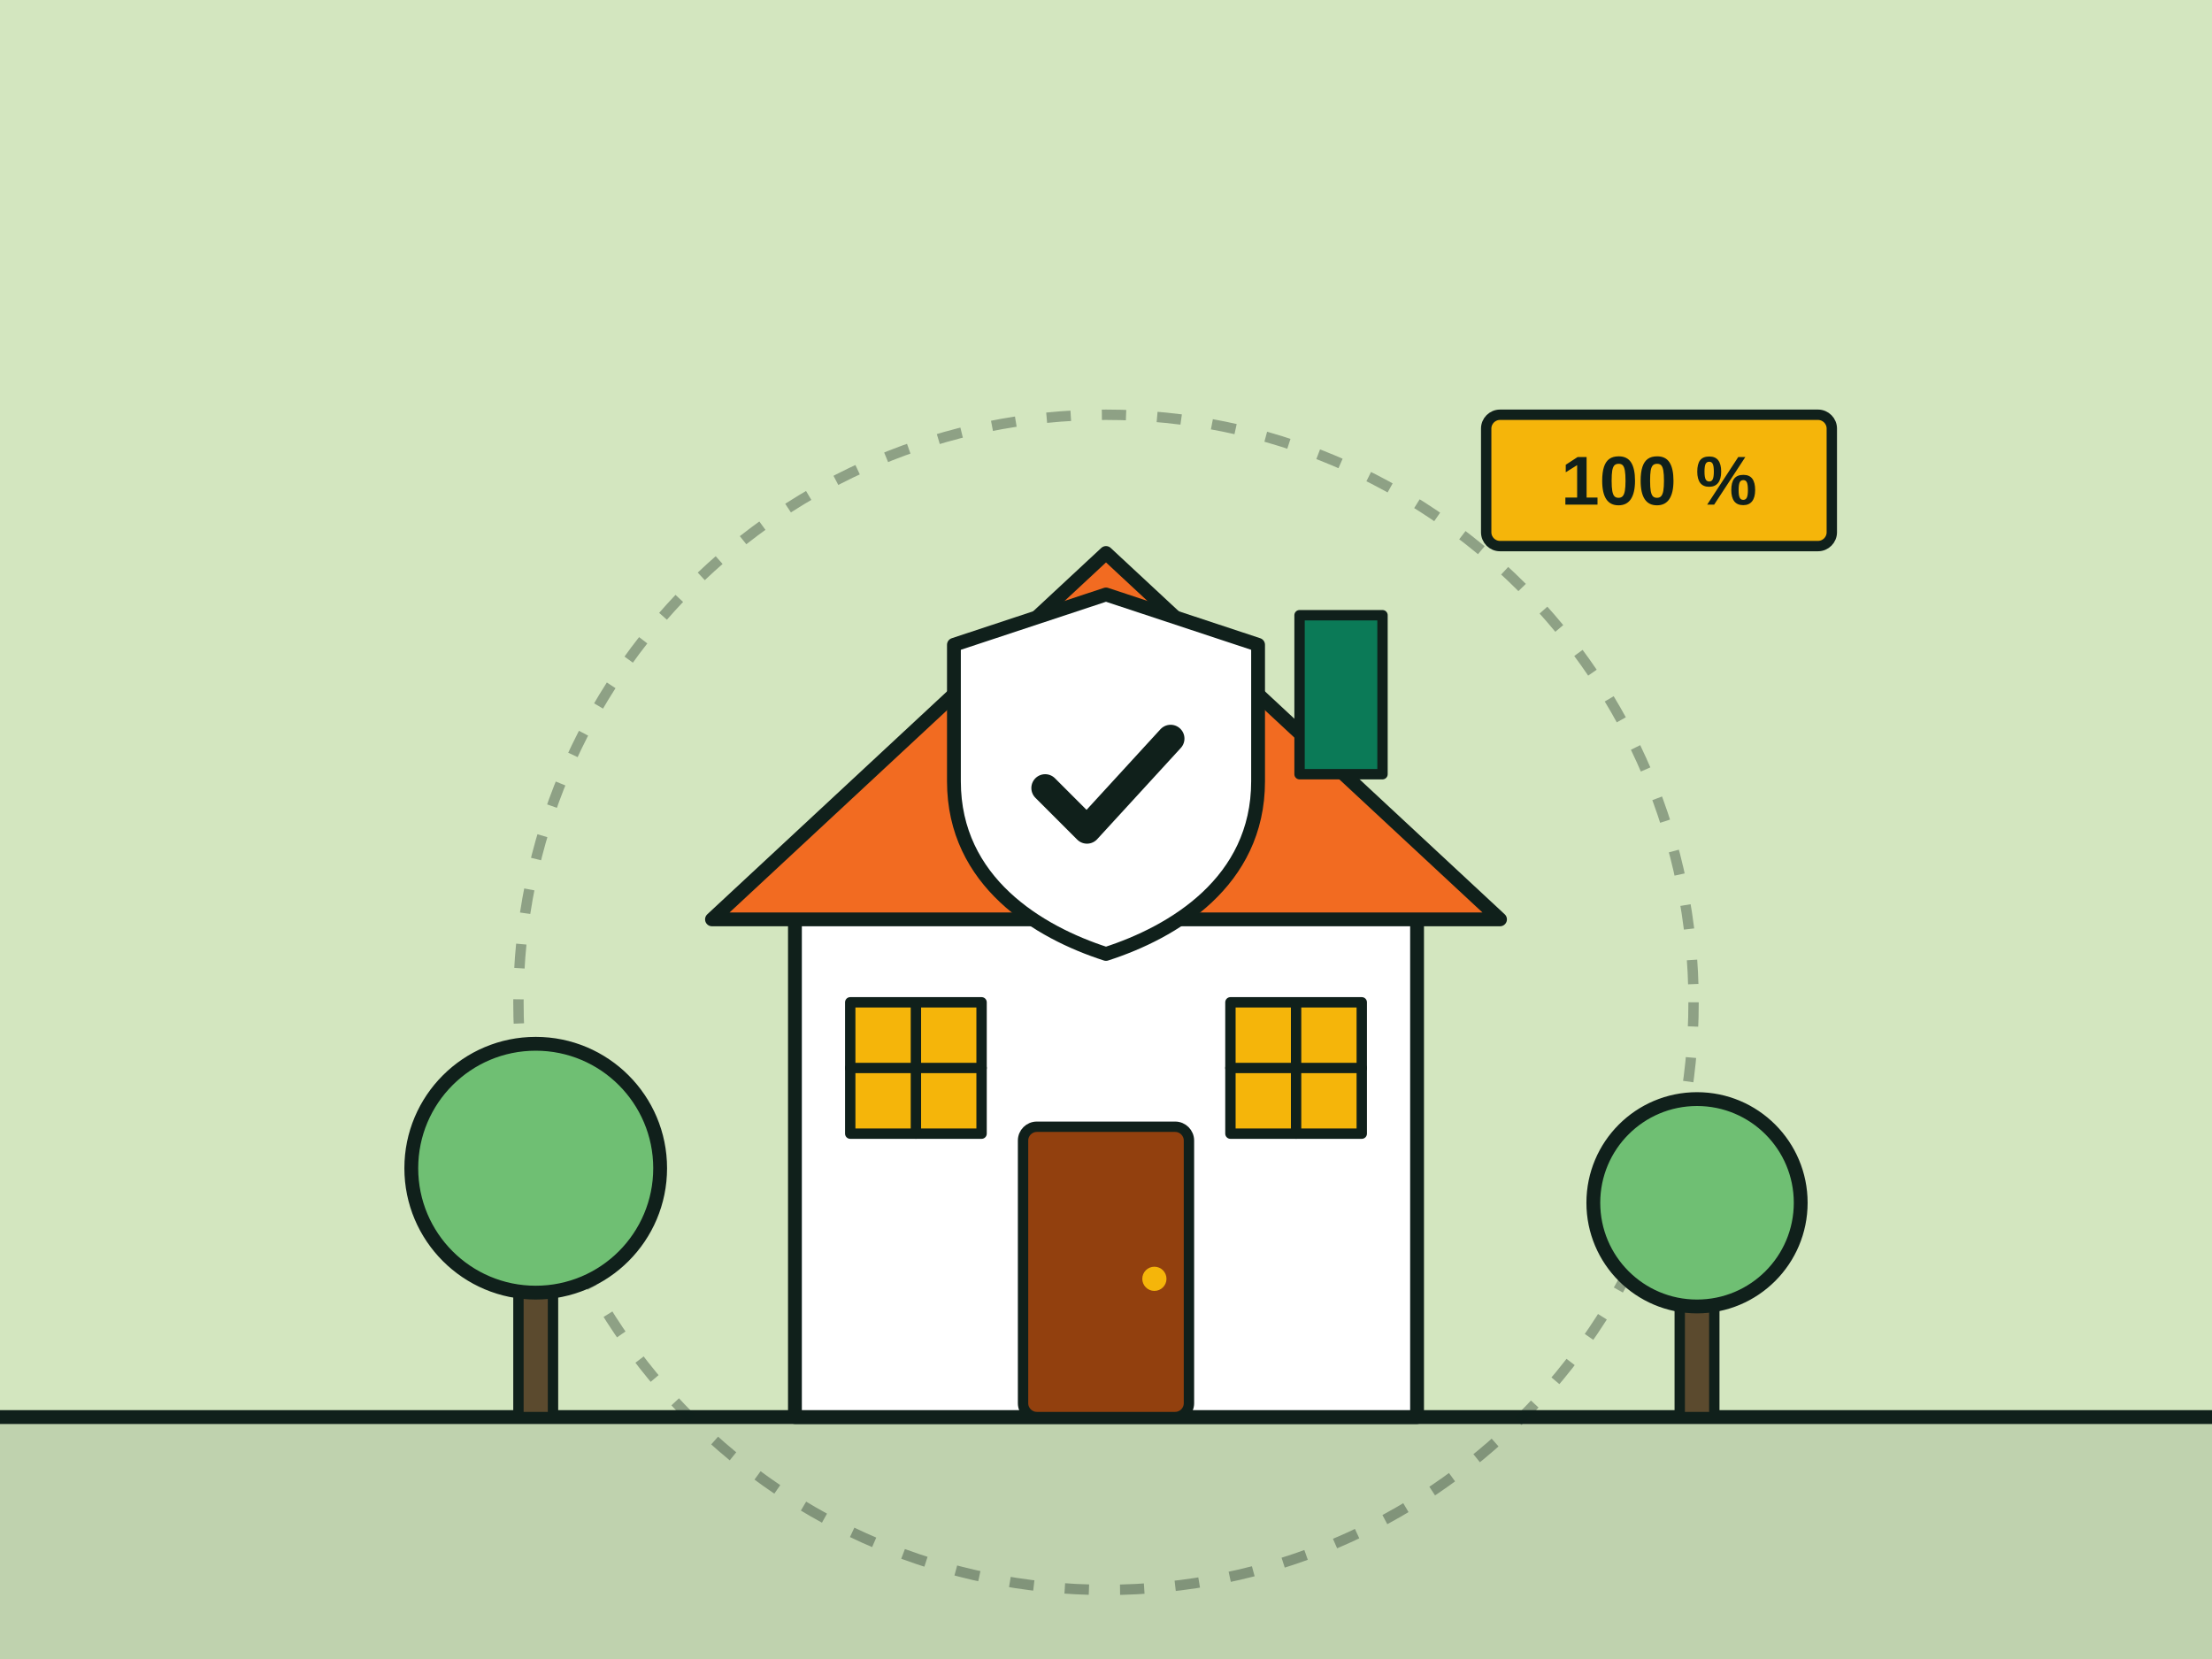
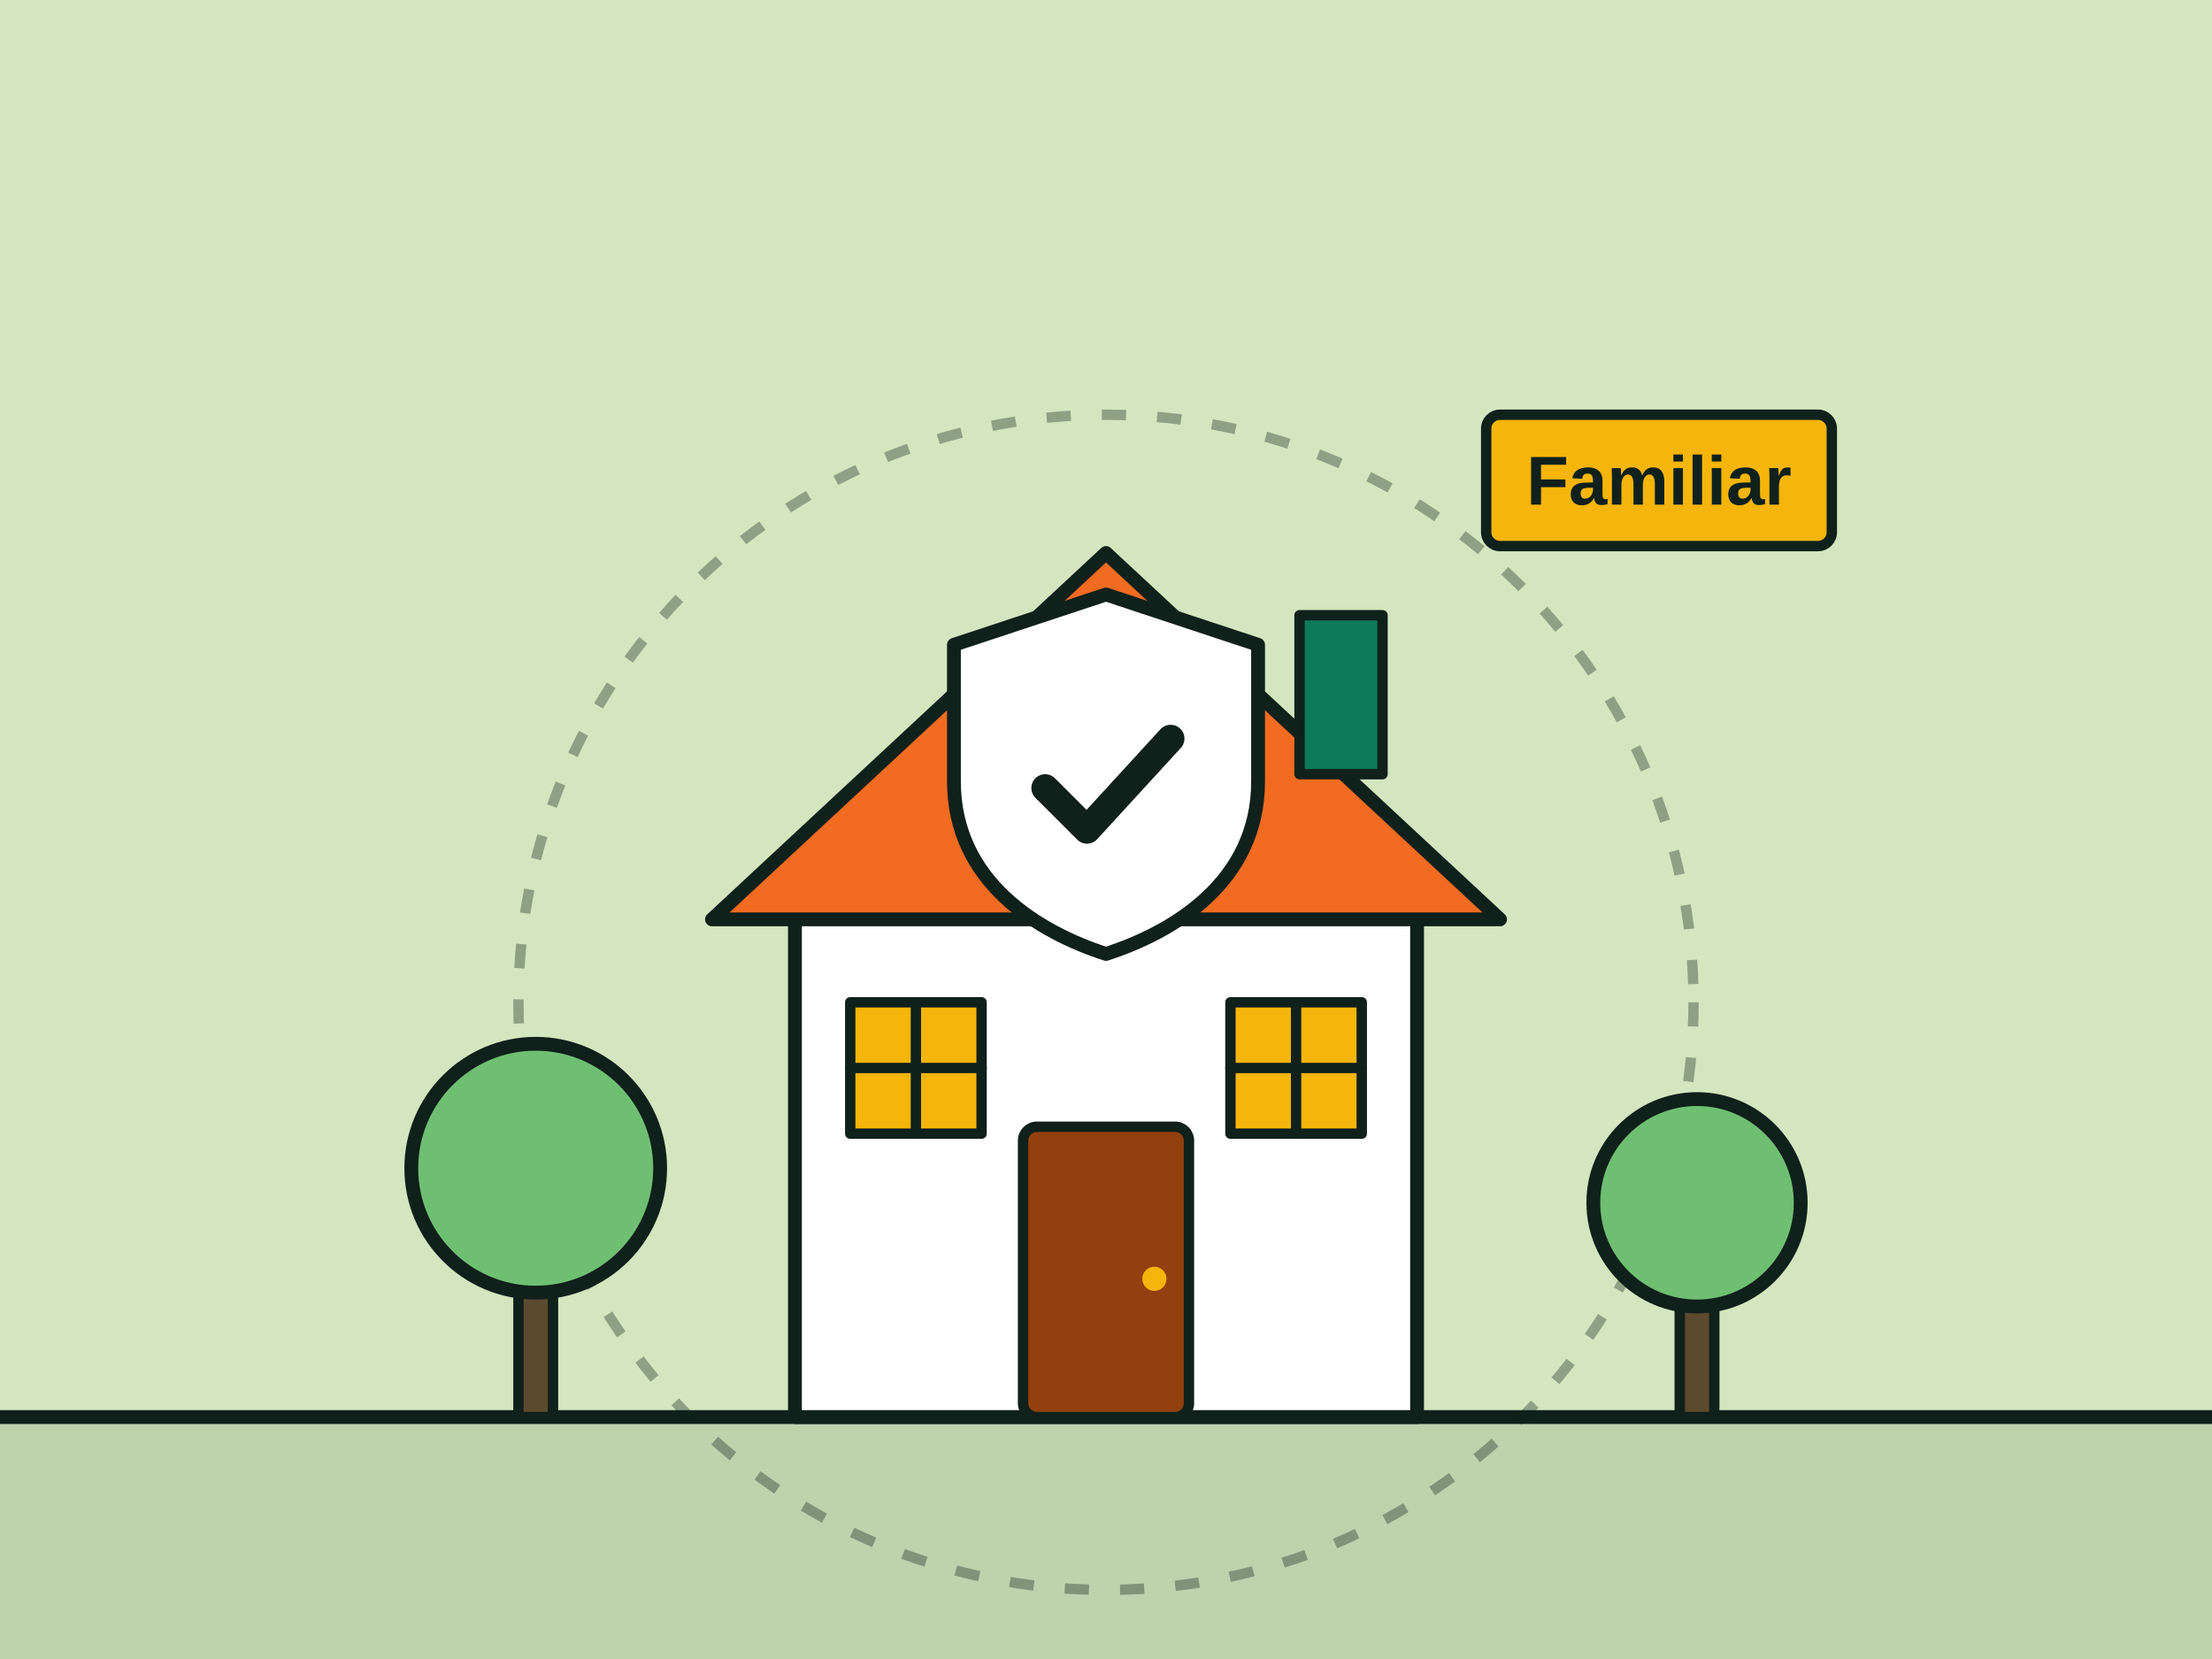
<svg xmlns="http://www.w3.org/2000/svg" width="640" height="480" viewBox="0 0 640 480">
  <rect width="640" height="480" fill="#D3E6BF" />
  <rect y="410" width="640" height="70" fill="#10201B" fill-opacity=".1" />
  <path d="M0 410H640" stroke="#10201B" stroke-width="4" stroke-linejoin="round" stroke-linecap="round" fill="none" />
  <circle cx="320" cy="290" r="170" fill="none" stroke="#10201B" stroke-opacity=".35" stroke-width="3" stroke-dasharray="7 9" />
  <g>
    <rect x="150" y="360" width="10" height="50" fill="#5B4A2E" stroke="#10201B" stroke-width="3" stroke-linejoin="round" stroke-linecap="round" />
    <circle cx="155" cy="338" r="36" fill="#6FBF73" stroke="#10201B" stroke-width="4" stroke-linejoin="round" stroke-linecap="round" />
    <rect x="486" y="368" width="10" height="42" fill="#5B4A2E" stroke="#10201B" stroke-width="3" stroke-linejoin="round" stroke-linecap="round" />
    <circle cx="491" cy="348" r="30" fill="#6FBF73" stroke="#10201B" stroke-width="4" stroke-linejoin="round" stroke-linecap="round" />
  </g>
  <rect x="230" y="260" width="180" height="150" fill="#FFFFFF" stroke="#10201B" stroke-width="4" stroke-linejoin="round" stroke-linecap="round" />
  <path d="M206 266L320 160l114 106z" fill="#F26B21" stroke="#10201B" stroke-width="4" stroke-linejoin="round" stroke-linecap="round" />
  <rect x="376" y="178" width="24" height="46" fill="#0B7A57" stroke="#10201B" stroke-width="3" stroke-linejoin="round" stroke-linecap="round" />
  <rect x="296" y="326" width="48" height="84" rx="4" fill="#92400E" stroke="#10201B" stroke-width="3" stroke-linejoin="round" stroke-linecap="round" />
  <circle cx="334" cy="370" r="3.5" fill="#F5B50A" />
  <g fill="#F5B50A" stroke="#10201B" stroke-width="3" stroke-linejoin="round" stroke-linecap="round">
    <rect x="246" y="290" width="38" height="38" />
    <rect x="356" y="290" width="38" height="38" />
  </g>
  <path d="M265 290v38M246 309h38M375 290v38M356 309h38" stroke="#10201B" stroke-width="3" stroke-linejoin="round" stroke-linecap="round" fill="none" />
  <path d="M320 172L364 186.56V226.08C364 255.2 339.36 269.76 320 276C300.64 269.76 276 255.2 276 226.08V186.56Z" fill="#FFFFFF" stroke="#10201B" stroke-width="4" stroke-linejoin="round" stroke-linecap="round" />
  <path d="M302.4 228 l12.1 12.1 l24.2 -26.4" fill="none" stroke="#10201B" stroke-width="8" stroke-linecap="round" stroke-linejoin="round" />
  <rect x="430" y="120" width="100" height="38" rx="4" fill="#F5B50A" stroke="#10201B" stroke-width="3" stroke-linejoin="round" stroke-linecap="round" />
-   <text x="480" y="146" text-anchor="middle" font-family="Arial, Helvetica, sans-serif" font-weight="700" font-size="20" fill="#10201B">100 %</text>
+   <text x="480" y="146" text-anchor="middle" font-family="Arial, Helvetica, sans-serif" font-weight="700" font-size="20" fill="#10201B">Familiar</text>
</svg>
